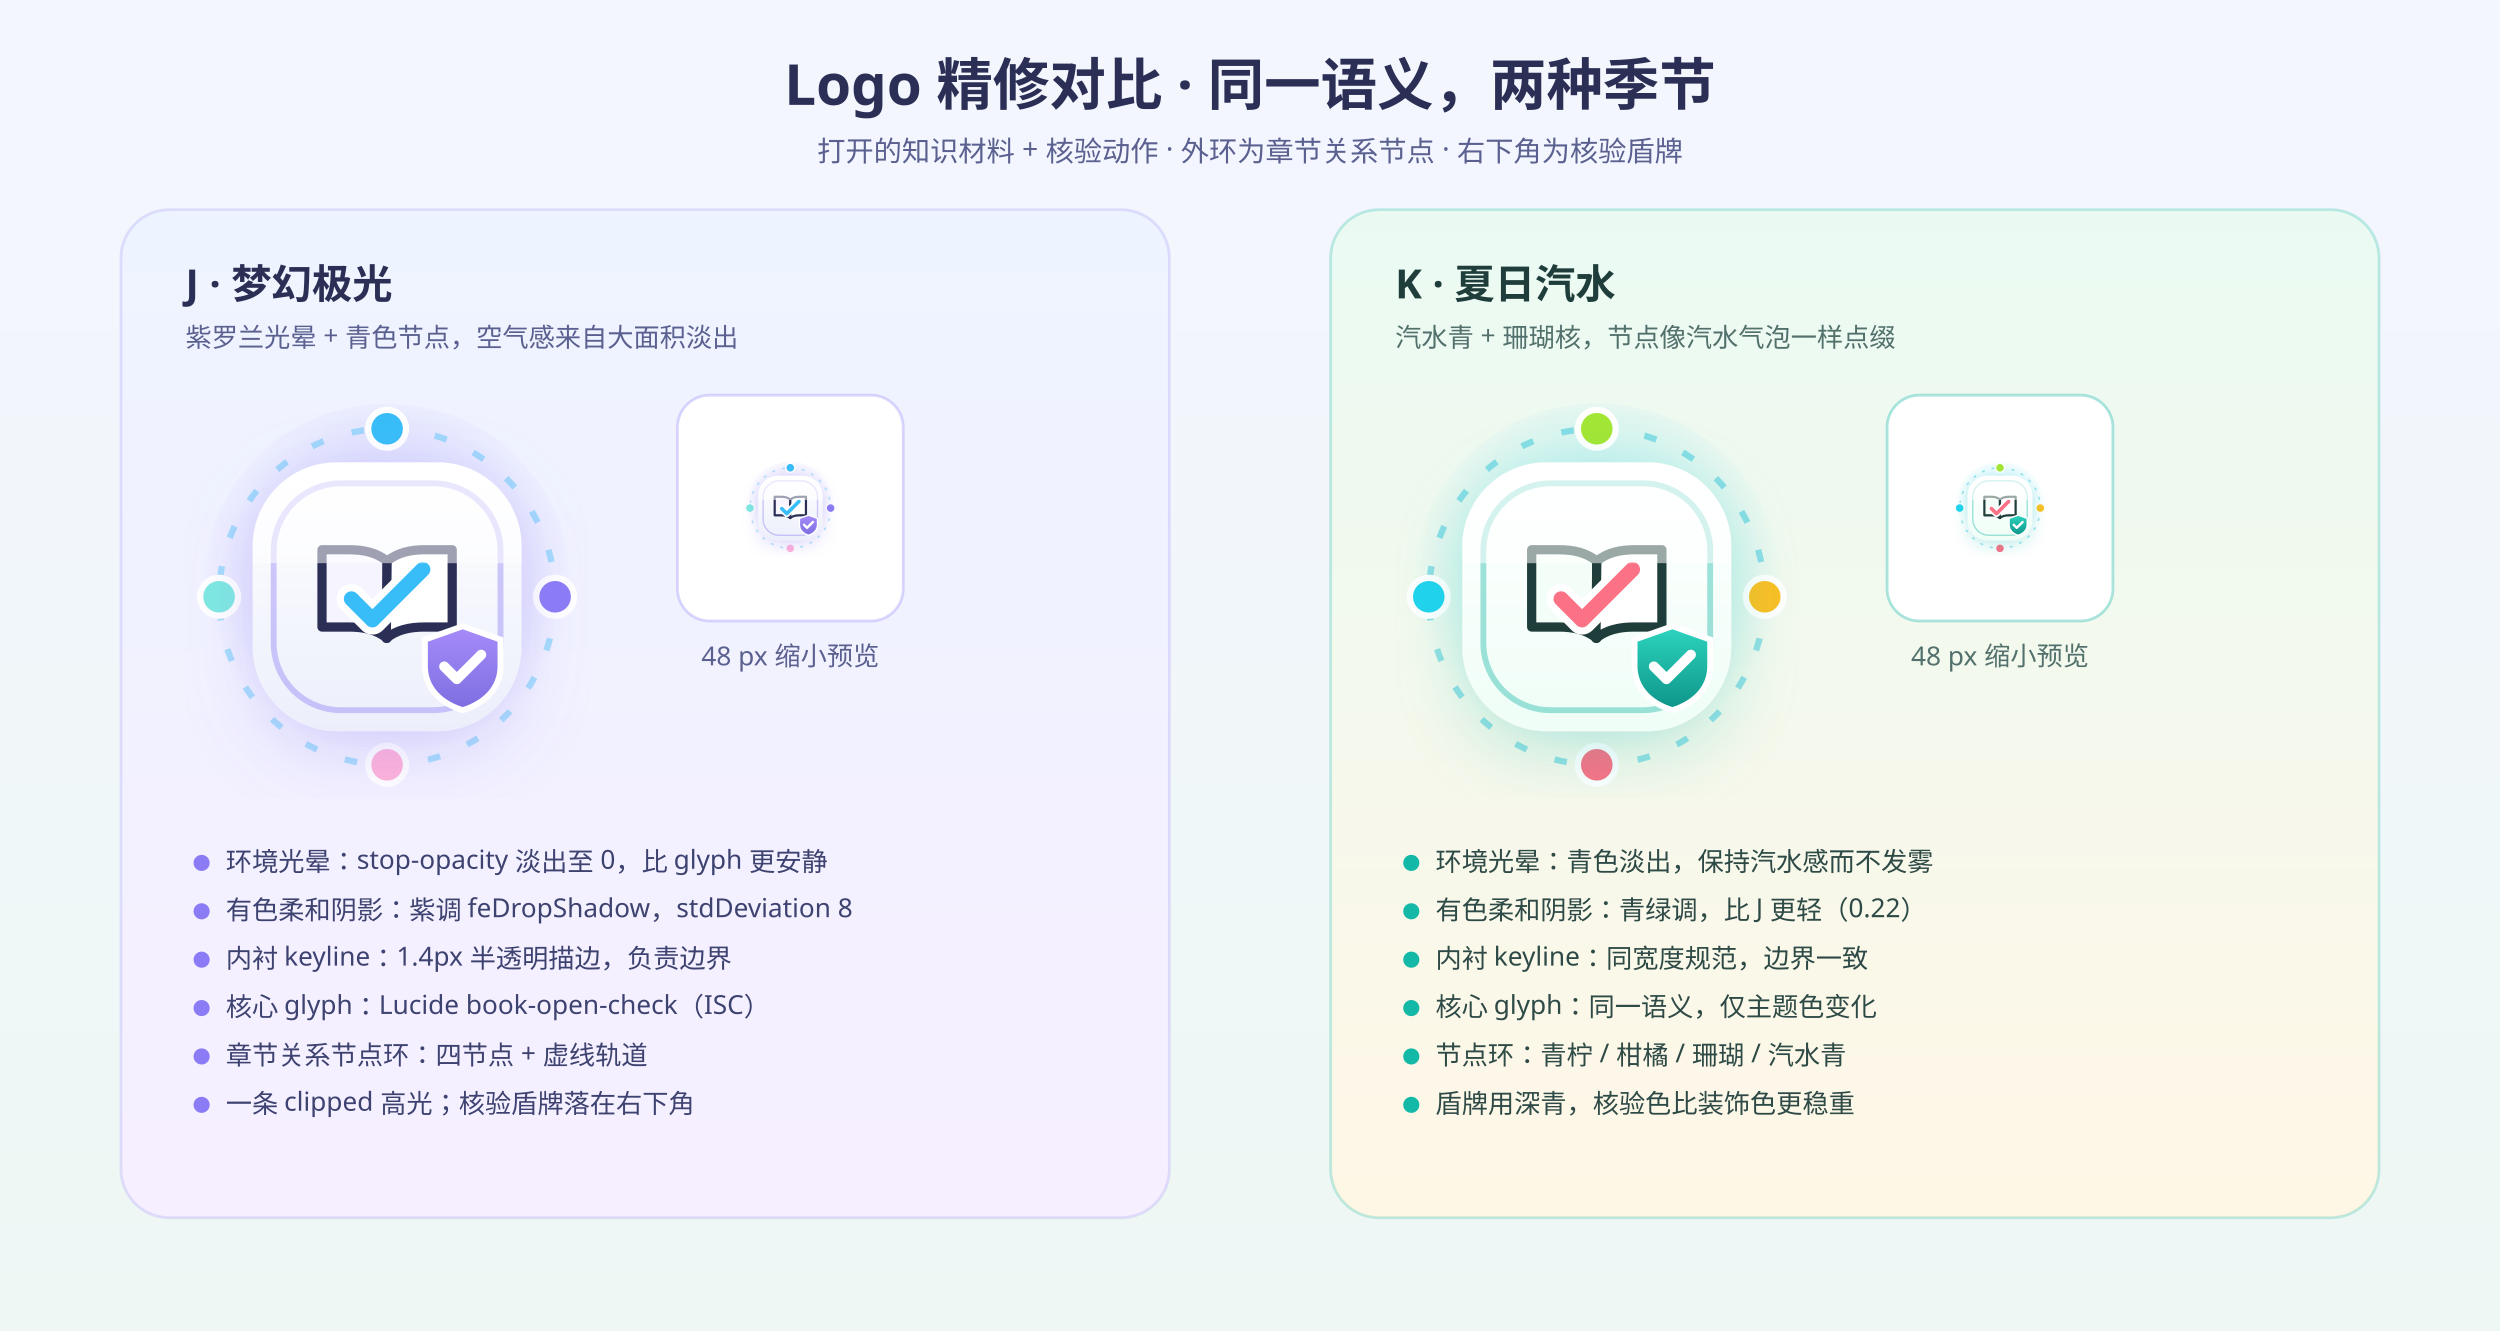
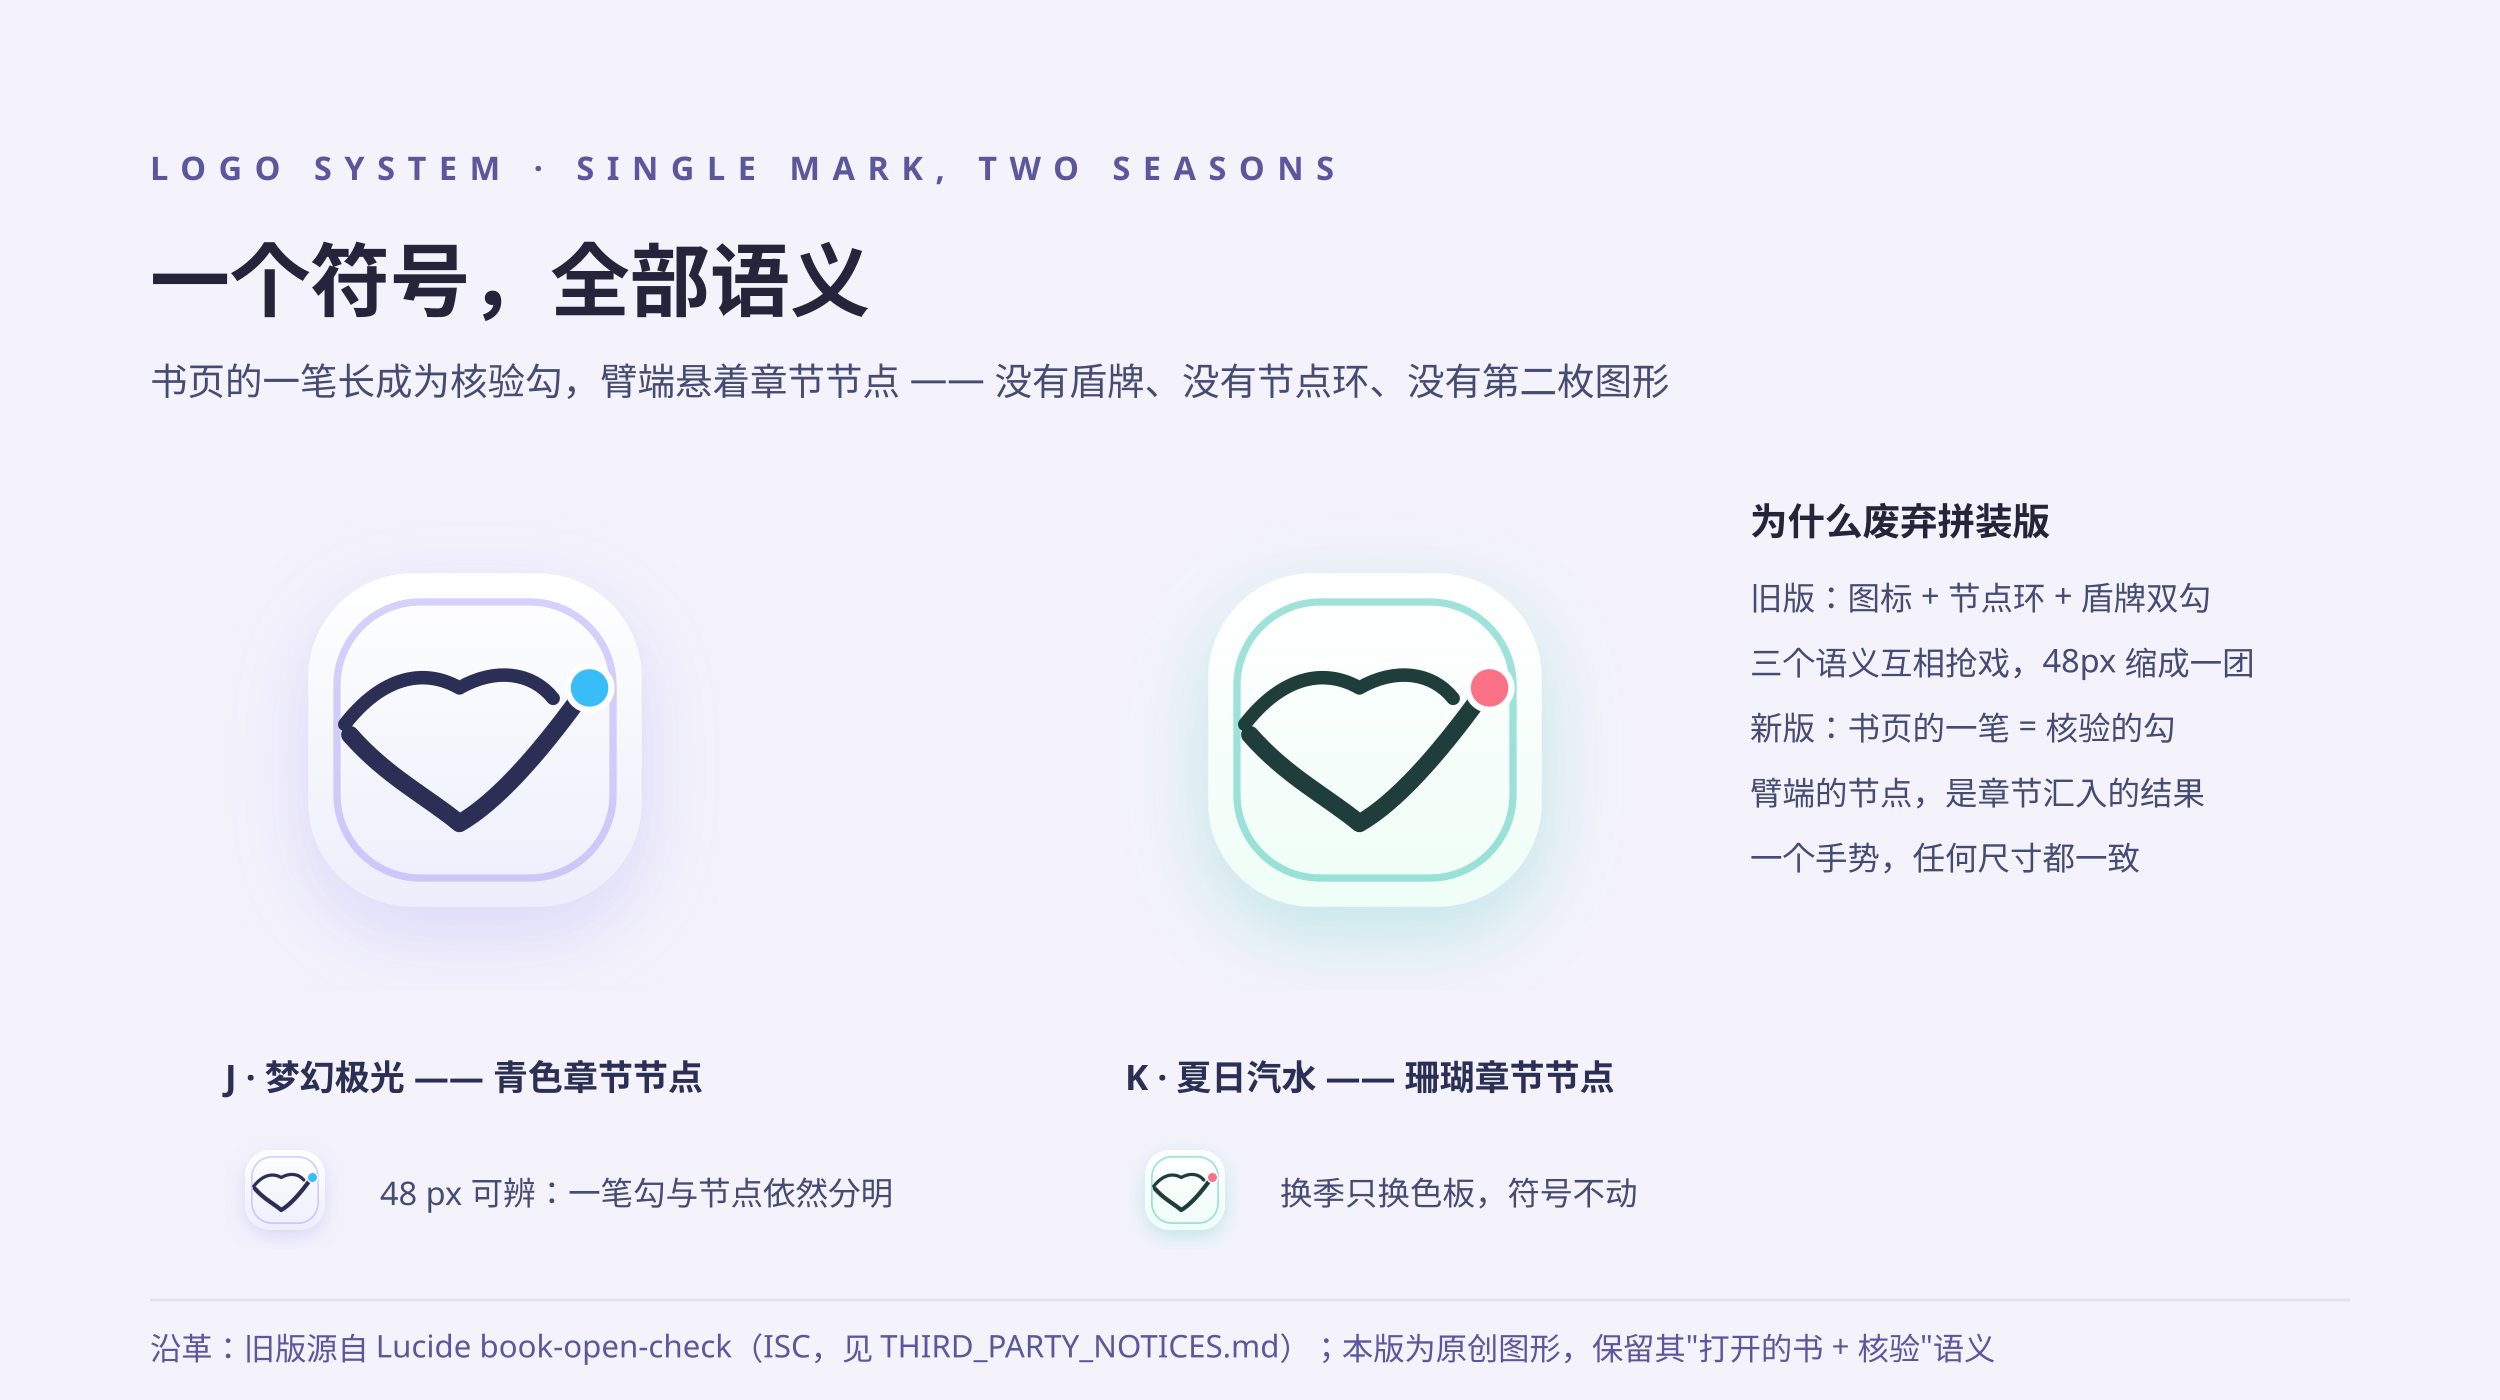
- <svg xmlns="http://www.w3.org/2000/svg" viewBox="0 0 1240 660" width="1240" height="660" role="img" aria-labelledby="lcTitle">
+ <svg xmlns="http://www.w3.org/2000/svg" viewBox="0 0 1000 560" width="1000" height="560" role="img" aria-labelledby="lcT lcD">
  <defs>
-     <linearGradient id="pageGrad" x1="0" y1="0" x2="0" y2="1">
-       <stop offset="0" stop-color="#f4f6ff" />
-       <stop offset="1" stop-color="#eef7f4" />
-     </linearGradient>
-     <radialGradient id="logoHaloJ" cx="0.5" cy="0.45" r="0.5">
-       <stop offset="0" stop-color="#8b7cf6" stop-opacity="0.45" />
-       <stop offset="1" stop-color="#8b7cf6" stop-opacity="0" />
-     </radialGradient>
-     <radialGradient id="logoHaloK" cx="0.5" cy="0.45" r="0.5">
-       <stop offset="0" stop-color="#22d3ee" stop-opacity="0.42" />
-       <stop offset="1" stop-color="#22d3ee" stop-opacity="0" />
-     </radialGradient>
    <linearGradient id="tileJ" x1="0" y1="0" x2="0" y2="1">
      <stop offset="0" stop-color="#ffffff" />
      <stop offset="1" stop-color="#eceffb" />
    </linearGradient>
    <linearGradient id="tileK" x1="0" y1="0" x2="0" y2="1">
      <stop offset="0" stop-color="#ffffff" />
      <stop offset="1" stop-color="#effef7" />
    </linearGradient>
-     <linearGradient id="shieldJ" x1="0" y1="0" x2="0" y2="1">
-       <stop offset="0" stop-color="#a78bfa" />
-       <stop offset="1" stop-color="#7c6ee0" />
-     </linearGradient>
-     <linearGradient id="shieldK" x1="0" y1="0" x2="0" y2="1">
-       <stop offset="0" stop-color="#2dd4bf" />
-       <stop offset="1" stop-color="#0d9488" />
-     </linearGradient>
-     <linearGradient id="panelJ" x1="0" y1="0" x2="0" y2="1">
-       <stop offset="0" stop-color="#eef4ff" />
-       <stop offset="1" stop-color="#f6efff" />
-     </linearGradient>
-     <linearGradient id="panelK" x1="0" y1="0" x2="0" y2="1">
-       <stop offset="0" stop-color="#eafaf3" />
-       <stop offset="1" stop-color="#fff7e6" />
-     </linearGradient>
    <filter id="liftJ" x="-40%" y="-40%" width="180%" height="180%">
      <feDropShadow dx="0" dy="5" stdDeviation="8" flood-color="#8b7cf6" flood-opacity="0.25" />
    </filter>
    <filter id="liftK" x="-40%" y="-40%" width="180%" height="180%">
      <feDropShadow dx="0" dy="5" stdDeviation="8" flood-color="#14b8a6" flood-opacity="0.22" />
    </filter>
-     <clipPath id="tileClipJ">
-       <rect x="16" y="16" width="64" height="64" rx="20" />
-     </clipPath>
-     <clipPath id="tileClipK">
-       <rect x="16" y="16" width="64" height="64" rx="20" />
-     </clipPath>
    <symbol id="logoJ" viewBox="0 0 96 96">
-       <circle cx="48" cy="46" r="44" fill="url(#logoHaloJ)" />
-       <circle cx="48" cy="48" r="40" fill="none" stroke="#38bdf8" stroke-opacity="0.4" stroke-width="1.5" stroke-dasharray="3 7" />
-       <circle cx="48" cy="8" r="4.5" fill="#38bdf8" stroke="#ffffff" stroke-width="1.5" />
-       <circle cx="88" cy="48" r="4.5" fill="#8b7cf6" stroke="#ffffff" stroke-width="1.5" />
-       <circle cx="48" cy="88" r="4.5" fill="#ffb3d9" stroke="#ffffff" stroke-width="1.5" />
-       <circle cx="8" cy="48" r="4.5" fill="#7ee8e0" stroke="#ffffff" stroke-width="1.5" />
      <rect x="16" y="16" width="64" height="64" rx="20" fill="url(#tileJ)" filter="url(#liftJ)" />
-       <rect x="21" y="21" width="54" height="54" rx="16" fill="none" stroke="#8b7cf6" stroke-opacity="0.4" stroke-width="1.4" />
-       <path d="M48 39.5c-2.5-2-5.4-2.7-9.2-2.7h-6.3v18.4h6.3c3.8 0 6.7.7 9.2 2.7z" fill="#f6f4ff" stroke="#2b2f55" stroke-width="2.2" stroke-linejoin="round" />
-       <path d="M48 39.5c2.5-2 5.4-2.7 9.2-2.7h6.3v18.4H57c-3.8 0-6.7.7-9.2 2.7z" fill="#ffffff" stroke="#2b2f55" stroke-width="2.2" stroke-linejoin="round" />
-       <path d="M39.5 48.5l5 5 12-12" fill="none" stroke="#ffffff" stroke-width="7" stroke-linecap="round" stroke-linejoin="round" />
-       <path d="M39.5 48.5l5 5 12-12" fill="none" stroke="#38bdf8" stroke-width="3.6" stroke-linecap="round" stroke-linejoin="round" />
-       <g clip-path="url(#tileClipJ)">
-         <rect x="16" y="16" width="64" height="24" fill="#ffffff" opacity="0.55" />
+       <rect x="21.5" y="21.5" width="53" height="53" rx="16" fill="none" stroke="#8b7cf6" stroke-opacity="0.35" stroke-width="1.4" />
+       <g transform="translate(45 47)" fill="none" stroke="#2b2f55" stroke-linecap="round" stroke-linejoin="round">
+         <path d="M -21 0 C -14 8 -6 12 0 17 C 7 13 15 4 23 -7" stroke-width="3.4" />
+         <path d="M -22 -2 C -15 -11 -7 -13 0 -9 C 7 -13 14 -12 18 -7" stroke-width="2.6" />
+         <circle cx="25" cy="-9" r="4.2" fill="#38bdf8" stroke="#ffffff" stroke-width="1.2" />
      </g>
-       <path d="M66 55l9 3.2v6.3c0 5.3-3.8 8.9-9 10.5-5.2-1.6-9-5.2-9-10.5v-6.3z" fill="url(#shieldJ)" stroke="#ffffff" stroke-width="1.4" />
-       <path d="M61.6 64.6l3 3 5.8-5.8" fill="none" stroke="#ffffff" stroke-width="2.4" stroke-linecap="round" stroke-linejoin="round" />
    </symbol>
    <symbol id="logoK" viewBox="0 0 96 96">
-       <circle cx="48" cy="46" r="44" fill="url(#logoHaloK)" />
-       <circle cx="48" cy="48" r="40" fill="none" stroke="#06b6d4" stroke-opacity="0.4" stroke-width="1.5" stroke-dasharray="3 7" />
-       <circle cx="48" cy="8" r="4.5" fill="#a3e635" stroke="#ffffff" stroke-width="1.5" />
-       <circle cx="88" cy="48" r="4.5" fill="#fbbf24" stroke="#ffffff" stroke-width="1.5" />
-       <circle cx="48" cy="88" r="4.5" fill="#fb7185" stroke="#ffffff" stroke-width="1.5" />
-       <circle cx="8" cy="48" r="4.5" fill="#22d3ee" stroke="#ffffff" stroke-width="1.5" />
      <rect x="16" y="16" width="64" height="64" rx="20" fill="url(#tileK)" filter="url(#liftK)" />
-       <rect x="21" y="21" width="54" height="54" rx="16" fill="none" stroke="#14b8a6" stroke-opacity="0.4" stroke-width="1.4" />
-       <path d="M48 39.5c-2.5-2-5.4-2.7-9.2-2.7h-6.3v18.4h6.3c3.8 0 6.7.7 9.2 2.7z" fill="#f4fef9" stroke="#1f3d3a" stroke-width="2.2" stroke-linejoin="round" />
-       <path d="M48 39.5c2.5-2 5.4-2.7 9.2-2.7h6.3v18.4H57c-3.8 0-6.7.7-9.2 2.7z" fill="#ffffff" stroke="#1f3d3a" stroke-width="2.2" stroke-linejoin="round" />
-       <path d="M39.5 48.5l5 5 12-12" fill="none" stroke="#ffffff" stroke-width="7" stroke-linecap="round" stroke-linejoin="round" />
-       <path d="M39.5 48.5l5 5 12-12" fill="none" stroke="#fb7185" stroke-width="3.6" stroke-linecap="round" stroke-linejoin="round" />
-       <g clip-path="url(#tileClipK)">
-         <rect x="16" y="16" width="64" height="24" fill="#ffffff" opacity="0.55" />
+       <rect x="21.5" y="21.5" width="53" height="53" rx="16" fill="none" stroke="#14b8a6" stroke-opacity="0.4" stroke-width="1.4" />
+       <g transform="translate(45 47)" fill="none" stroke="#1f3d3a" stroke-linecap="round" stroke-linejoin="round">
+         <path d="M -21 0 C -14 8 -6 12 0 17 C 7 13 15 4 23 -7" stroke-width="3.4" />
+         <path d="M -22 -2 C -15 -11 -7 -13 0 -9 C 7 -13 14 -12 18 -7" stroke-width="2.6" />
+         <circle cx="25" cy="-9" r="4.2" fill="#fb7185" stroke="#ffffff" stroke-width="1.2" />
      </g>
-       <path d="M66 55l9 3.2v6.3c0 5.3-3.8 8.9-9 10.5-5.2-1.6-9-5.2-9-10.5v-6.3z" fill="url(#shieldK)" stroke="#ffffff" stroke-width="1.4" />
-       <path d="M61.6 64.6l3 3 5.8-5.8" fill="none" stroke="#ffffff" stroke-width="2.4" stroke-linecap="round" stroke-linejoin="round" />
    </symbol>
  </defs>
-   <rect width="1240" height="660" fill="url(#pageGrad)" />
-   <text x="620" y="52" text-anchor="middle" font-family="PingFang SC, Microsoft YaHei, Noto Sans SC, sans-serif" font-size="28" font-weight="600" fill="#2b2f55">Logo 精修对比 · 同一语义，两种季节</text>
-   <text x="620" y="80" text-anchor="middle" font-family="PingFang SC, Microsoft YaHei, Noto Sans SC, sans-serif" font-size="14" fill="#5a608f">打开的知识材料 + 核验动作 · 外环为章节关系节点 · 右下角为核验盾牌</text>
-   <g data-theme-id="J">
-     <rect x="60" y="104" width="520" height="500" rx="24" fill="url(#panelJ)" stroke="#8b7cf6" stroke-opacity="0.2" stroke-width="1.4" />
-     <text x="92" y="148" font-family="PingFang SC, Microsoft YaHei, Noto Sans SC, sans-serif" font-size="20" font-weight="600" fill="#2b2f55">J · 梦幻极光</text>
-     <text x="92" y="172" font-family="PingFang SC, Microsoft YaHei, Noto Sans SC, sans-serif" font-size="13" fill="#5a608f">紫罗兰光晕 + 青色节点，空气感来自大面积淡出</text>
-     <g data-role="logo" data-logo-intent="knowledge verification" data-icon-source="lucide" data-icon-name="book-open-check" data-icon-license="ISC" data-logo-secondary-motif="chapter relationship + verification shield">
-       <use href="#logoJ" x="92" y="196" width="200" height="200" />
-     </g>
-     <g data-role="logo-preview" data-size="48">
-       <rect x="336" y="196" width="112" height="112" rx="16" fill="#ffffff" stroke="#8b7cf6" stroke-opacity="0.3" stroke-width="1.4" />
-       <use href="#logoJ" x="368" y="228" width="48" height="48" />
-     </g>
-     <text x="392" y="330" text-anchor="middle" font-family="PingFang SC, Microsoft YaHei, Noto Sans SC, sans-serif" font-size="13" fill="#5a608f">48 px 缩小预览</text>
-     <g font-family="PingFang SC, Microsoft YaHei, Noto Sans SC, sans-serif" font-size="13" fill="#3d4270">
-       <circle cx="100" cy="428" r="4" fill="#8b7cf6" />
-       <text x="112" y="432">环境光晕：stop-opacity 淡出至 0，比 glyph 更安静</text>
-       <circle cx="100" cy="452" r="4" fill="#8b7cf6" />
-       <text x="112" y="456">有色柔和阴影：紫调 feDropShadow，stdDeviation 8</text>
-       <circle cx="100" cy="476" r="4" fill="#8b7cf6" />
-       <text x="112" y="480">内衬 keyline：1.4px 半透明描边，负责边界</text>
-       <circle cx="100" cy="500" r="4" fill="#8b7cf6" />
-       <text x="112" y="504">核心 glyph：Lucide book-open-check（ISC）</text>
-       <circle cx="100" cy="524" r="4" fill="#8b7cf6" />
-       <text x="112" y="528">章节关系节点环：四节点 + 虚线轨道</text>
-       <circle cx="100" cy="548" r="4" fill="#8b7cf6" />
-       <text x="112" y="552">一条 clipped 高光；核验盾牌落在右下角</text>
-     </g>
+   <rect width="1000" height="560" fill="#f4f3fb" />
+   <text x="60" y="72" font-family="PingFang SC, Microsoft YaHei, Noto Sans SC, sans-serif" font-size="13" font-weight="600" fill="#5c569c" letter-spacing="5">LOGO SYSTEM · SINGLE MARK, TWO SEASONS</text>
+   <text x="60" y="124" font-family="Songti SC, STSong, SimSun, Noto Serif SC, serif" font-size="32" font-weight="700" fill="#26243a">一个符号，全部语义</text>
+   <text x="60" y="158" font-family="PingFang SC, Microsoft YaHei, Noto Sans SC, sans-serif" font-size="15" fill="#454b73">书页的一笔长成为核验勾，臂端悬着章节节点 —— 没有盾牌、没有节点环、没有第二枚图形</text>
+   <g data-role="logo" data-logo-intent="knowledge verification" data-logo-secondary-motif="page becomes the check; node is the result">
+     <use href="#logoJ" x="90" y="196" width="200" height="200" />
  </g>
-   <g data-theme-id="K">
-     <rect x="660" y="104" width="520" height="500" rx="24" fill="url(#panelK)" stroke="#14b8a6" stroke-opacity="0.25" stroke-width="1.4" />
-     <text x="692" y="148" font-family="PingFang SC, Microsoft YaHei, Noto Sans SC, sans-serif" font-size="20" font-weight="600" fill="#1f3d3a">K · 夏日汽水</text>
-     <text x="692" y="172" font-family="PingFang SC, Microsoft YaHei, Noto Sans SC, sans-serif" font-size="13" fill="#52706c">汽水青 + 珊瑚核，节点像汽水气泡一样点缀</text>
-     <g data-role="logo" data-logo-intent="knowledge verification" data-icon-source="lucide" data-icon-name="book-open-check" data-icon-license="ISC" data-logo-secondary-motif="chapter relationship + verification shield">
-       <use href="#logoK" x="692" y="196" width="200" height="200" />
-     </g>
-     <g data-role="logo-preview" data-size="48">
-       <rect x="936" y="196" width="112" height="112" rx="16" fill="#ffffff" stroke="#14b8a6" stroke-opacity="0.35" stroke-width="1.4" />
-       <use href="#logoK" x="968" y="228" width="48" height="48" />
-     </g>
-     <text x="992" y="330" text-anchor="middle" font-family="PingFang SC, Microsoft YaHei, Noto Sans SC, sans-serif" font-size="13" fill="#52706c">48 px 缩小预览</text>
-     <g font-family="PingFang SC, Microsoft YaHei, Noto Sans SC, sans-serif" font-size="13" fill="#2e4a46">
-       <circle cx="700" cy="428" r="4" fill="#14b8a6" />
-       <text x="712" y="432">环境光晕：青色淡出，保持汽水感而不发雾</text>
-       <circle cx="700" cy="452" r="4" fill="#14b8a6" />
-       <text x="712" y="456">有色柔和阴影：青绿调，比 J 更轻（0.22）</text>
-       <circle cx="700" cy="476" r="4" fill="#14b8a6" />
-       <text x="712" y="480">内衬 keyline：同宽度规范，边界一致</text>
-       <circle cx="700" cy="500" r="4" fill="#14b8a6" />
-       <text x="712" y="504">核心 glyph：同一语义，仅主题色变化</text>
-       <circle cx="700" cy="524" r="4" fill="#14b8a6" />
-       <text x="712" y="528">节点环：青柠 / 柑橘 / 珊瑚 / 汽水青</text>
-       <circle cx="700" cy="548" r="4" fill="#14b8a6" />
-       <text x="712" y="552">盾牌用深青，核验色比装饰色更稳重</text>
-     </g>
+   <text x="90" y="436" font-family="PingFang SC, Microsoft YaHei, Noto Sans SC, sans-serif" font-size="14" font-weight="600" fill="#2b2f55">J · 梦幻极光 —— 青色章节节点</text>
+   <g data-role="logo-preview" data-size="48">
+     <use href="#logoJ" x="90" y="452" width="48" height="48" />
  </g>
+   <text x="152" y="482" font-family="PingFang SC, Microsoft YaHei, Noto Sans SC, sans-serif" font-size="13" fill="#454b73">48 px 可辨：一笔勾与节点依然分明</text>
+   <g data-role="logo" data-logo-intent="knowledge verification" data-logo-secondary-motif="page becomes the check; node is the result">
+     <use href="#logoK" x="450" y="196" width="200" height="200" />
+   </g>
+   <text x="450" y="436" font-family="PingFang SC, Microsoft YaHei, Noto Sans SC, sans-serif" font-size="14" font-weight="600" fill="#2b2f55">K · 夏日汽水 —— 珊瑚章节节点</text>
+   <g data-role="logo-preview" data-size="48">
+     <use href="#logoK" x="450" y="452" width="48" height="48" />
+   </g>
+   <text x="512" y="482" font-family="PingFang SC, Microsoft YaHei, Noto Sans SC, sans-serif" font-size="13" fill="#454b73">换季只换色板，符号不动</text>
+   <text x="700" y="214" font-family="PingFang SC, Microsoft YaHei, Noto Sans SC, sans-serif" font-size="15" font-weight="600" fill="#26243a">为什么废弃拼装版</text>
+   <g font-family="PingFang SC, Microsoft YaHei, Noto Sans SC, sans-serif" font-size="13" fill="#454b73">
+     <text x="700" y="244">旧版：图标 + 节点环 + 盾牌双勾</text>
+     <text x="700" y="270">三个语义互相抢戏，48px 缩成一团</text>
+     <text x="700" y="296">新版：书页的一笔 = 核验的勾</text>
+     <text x="700" y="322">臂端的节点，是章节汇入的结果</text>
+     <text x="700" y="348">一个手势，任何尺寸都一致</text>
+   </g>
+   <line x1="60" y1="520" x2="940" y2="520" stroke="#37326e" stroke-opacity="0.1" stroke-width="1" />
+   <text x="60" y="544" font-family="PingFang SC, Microsoft YaHei, Noto Sans SC, sans-serif" font-size="12.5" fill="#5c569c">沿革：旧版源自 Lucide book-open-check（ISC，见 THIRD_PARTY_NOTICES.md）；本版为原创图形，保留其"打开的书 + 核验"语义</text>
</svg>
